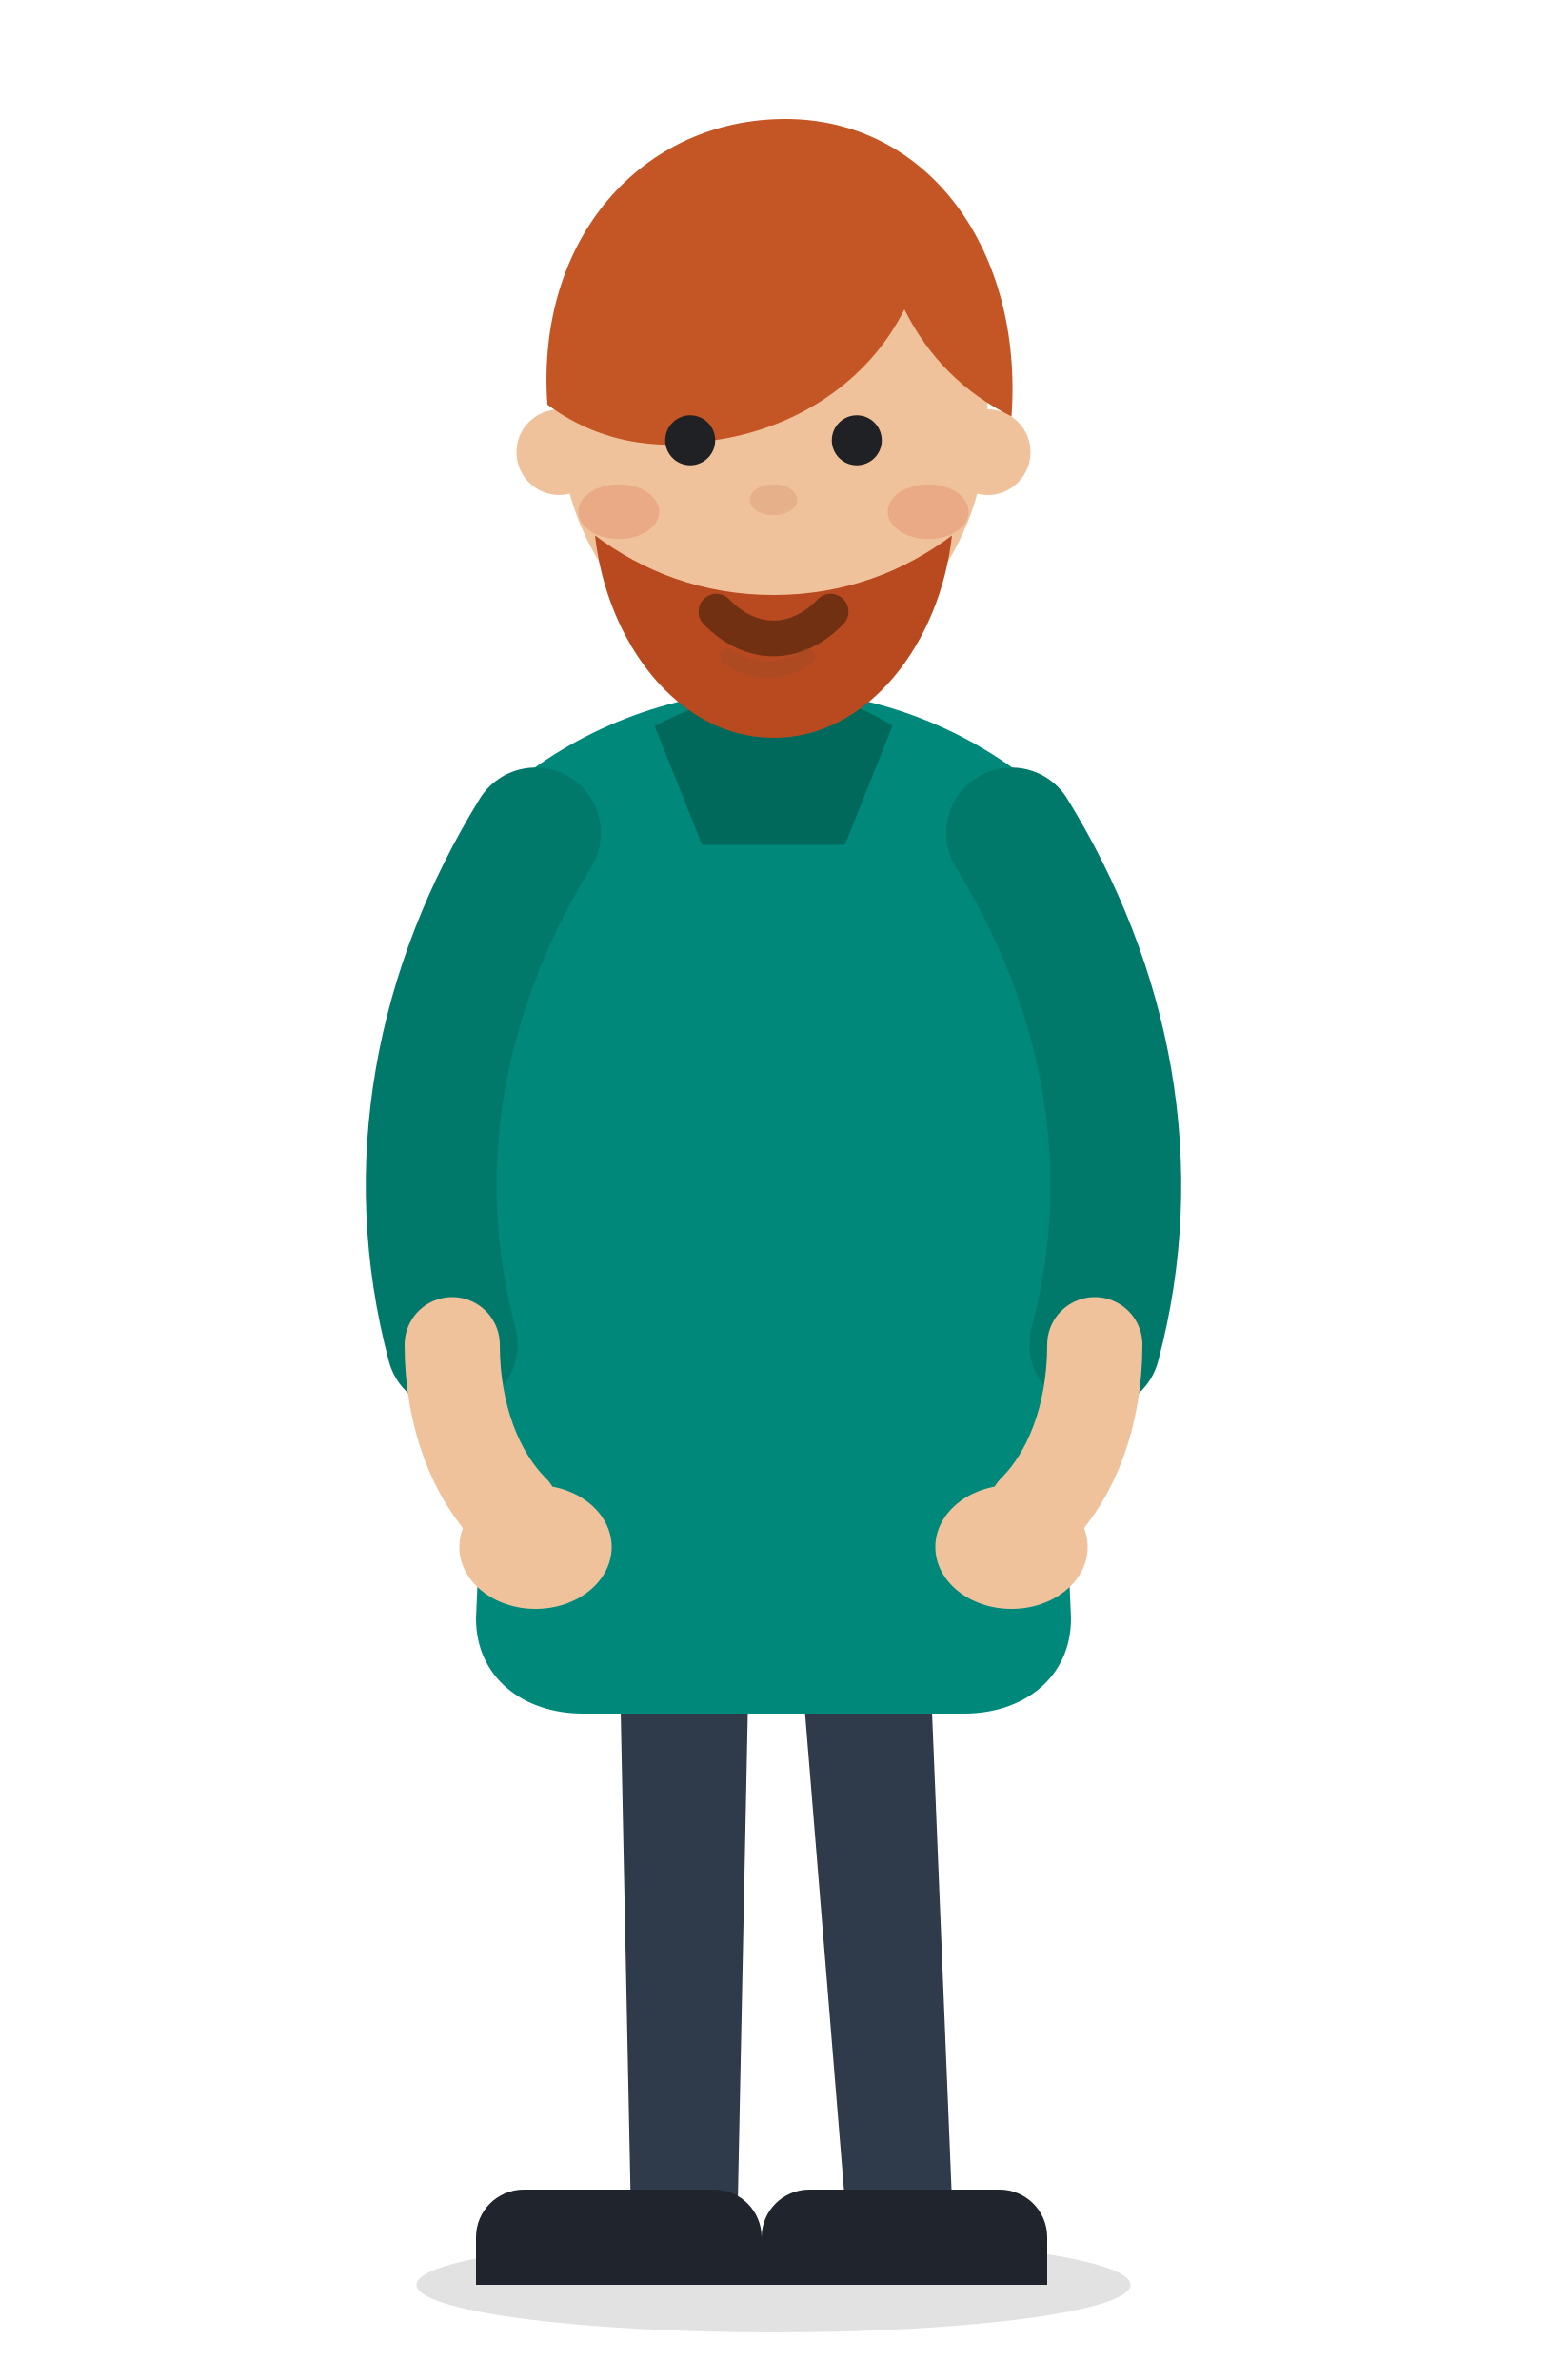
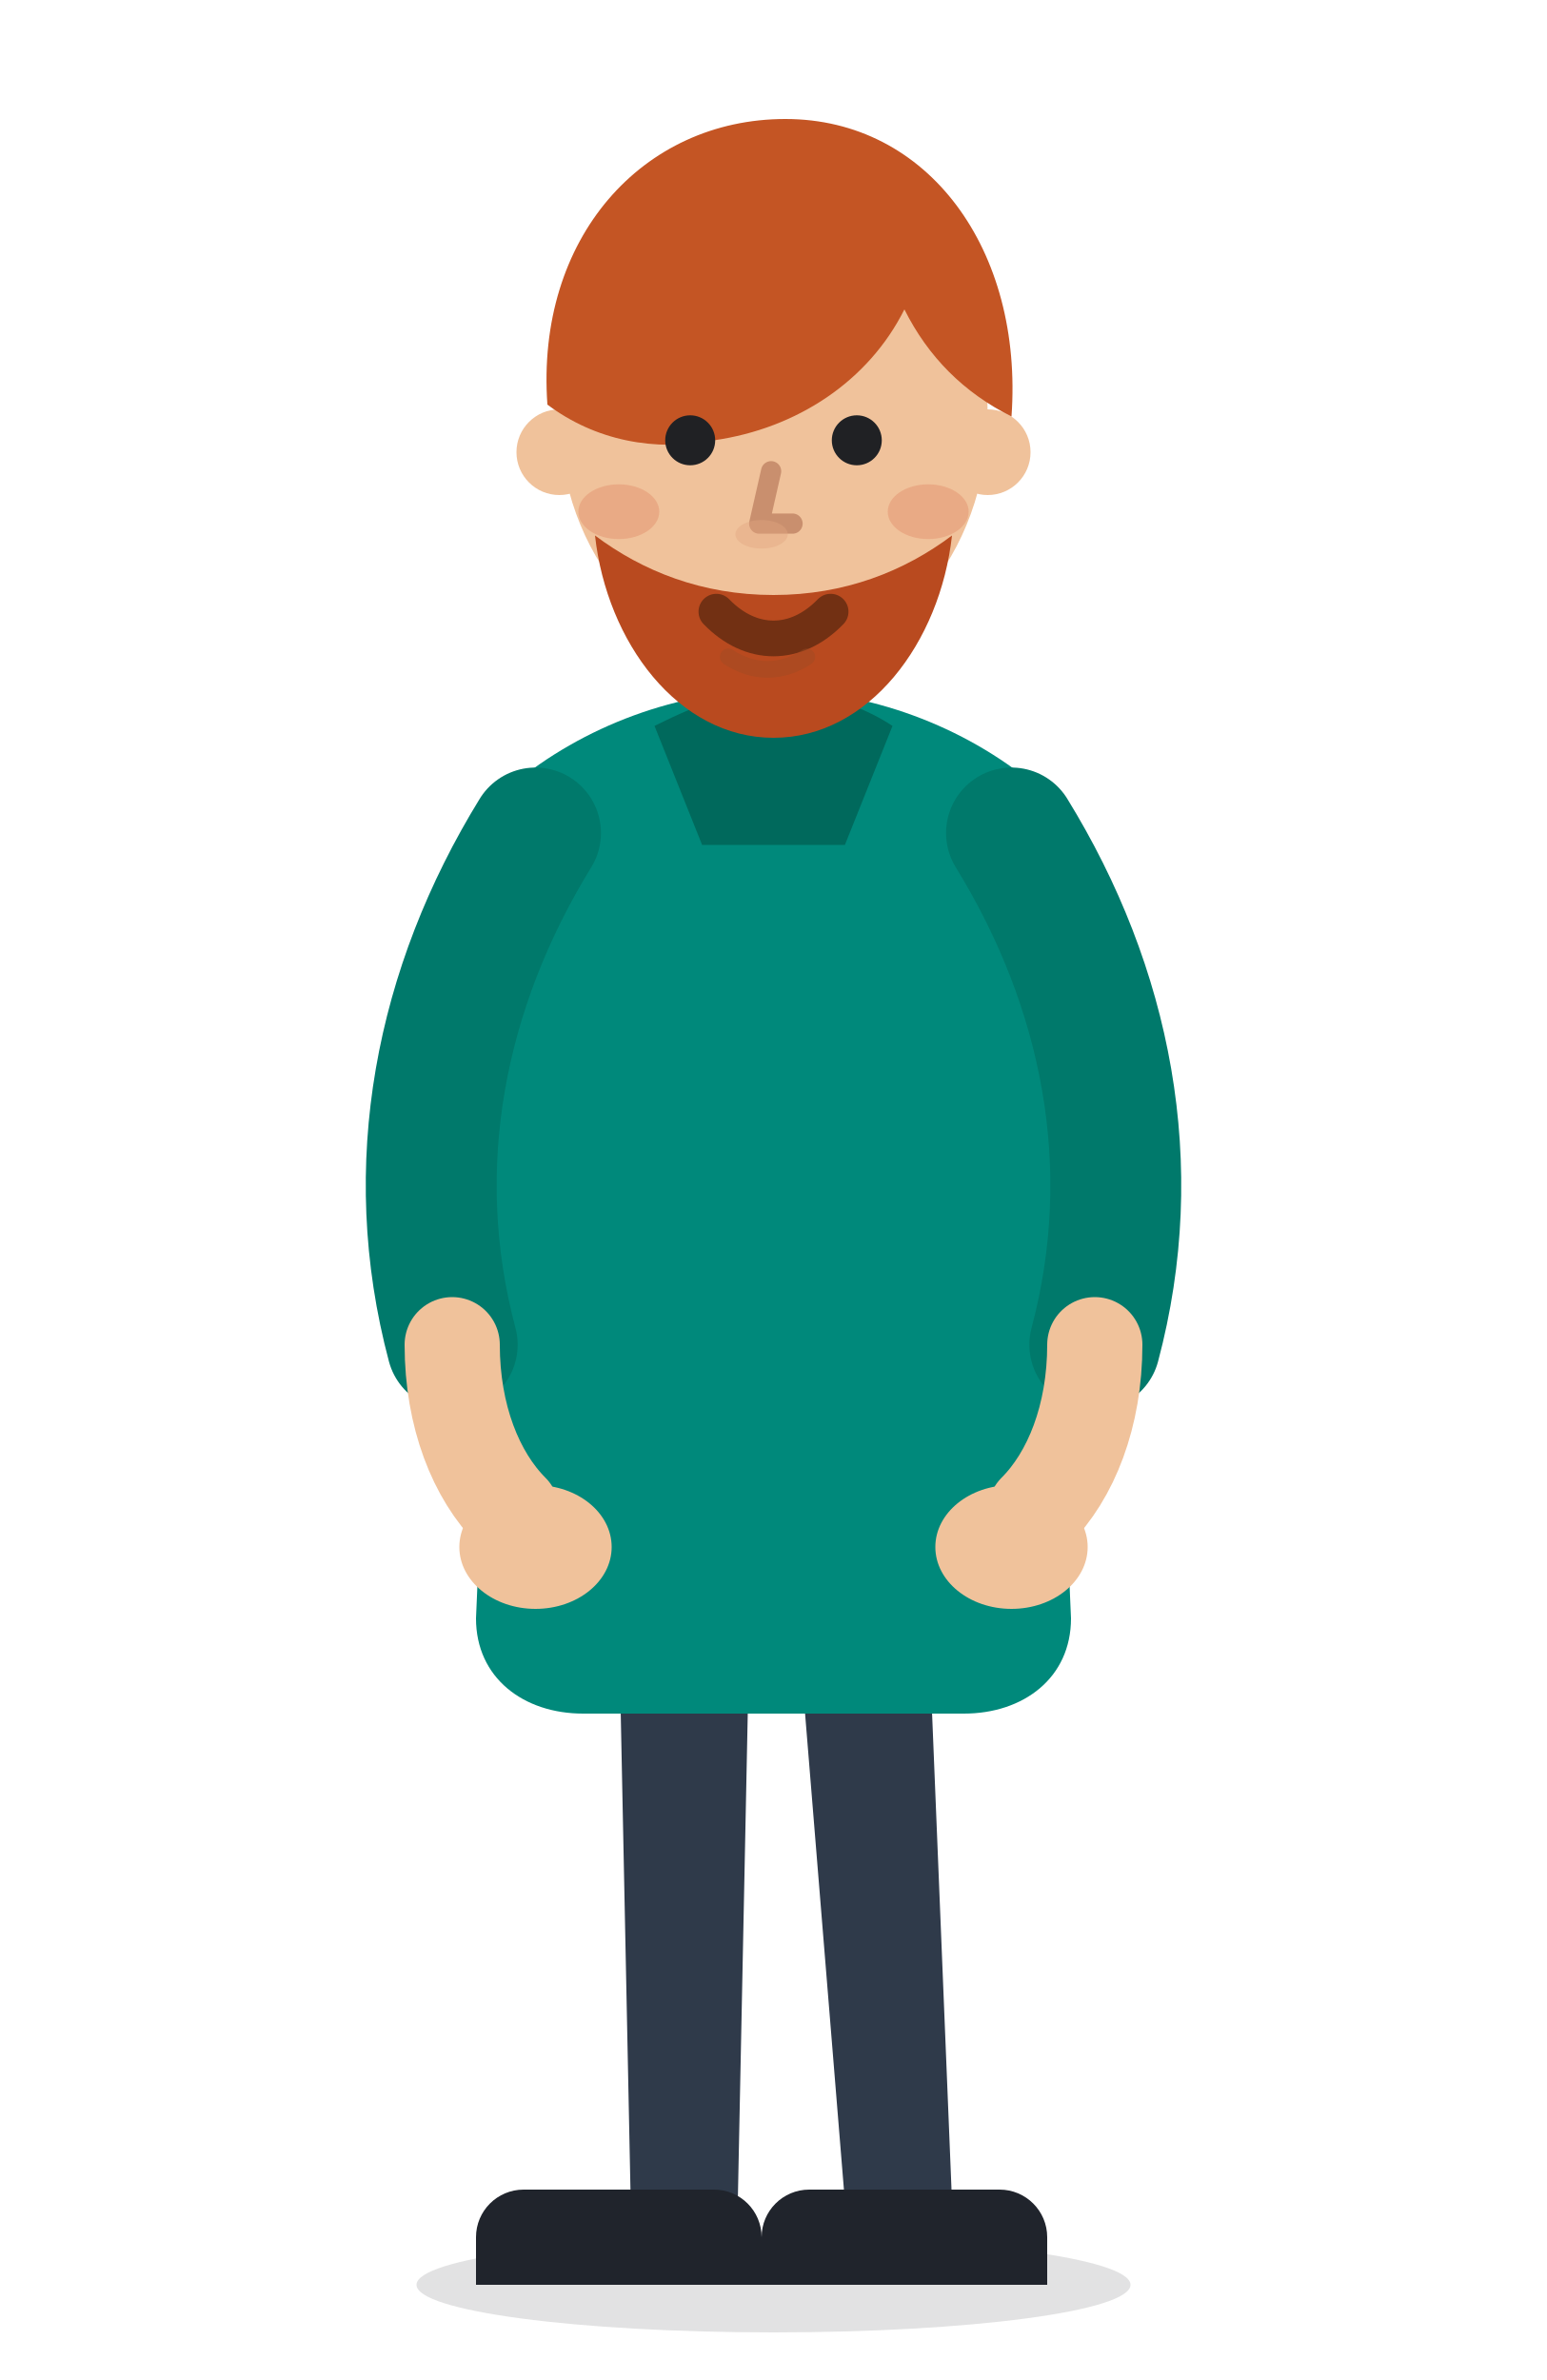
<svg xmlns="http://www.w3.org/2000/svg" viewBox="0 0 130 200" role="img" aria-label="Рыжий бородач">
  <ellipse cx="65" cy="192" rx="30" ry="4" fill="#202124" opacity=".13" />
  <path d="M52 136h11l-1 49h-9l-1-49Z" fill="#2F3A4A" />
  <path d="M67 136h11l2 49h-9l-4-49Z" fill="#2F3A4A" />
  <path d="M44 184h16a4 4 0 0 1 4 4v4H40v-4a4 4 0 0 1 4-4Z" fill="#20242C" />
  <path d="M68 184h16a4 4 0 0 1 4 4v4H64v-4a4 4 0 0 1 4-4Z" fill="#20242C" />
  <rect x="57" y="48" width="16" height="18" rx="7" fill="#F0C29B" />
  <path d="M43 66c6-5 14-8 22-8s16 3 22 8l3 70c0 5-4 8-9 8H49c-5 0-9-3-9-8l3-70Z" fill="#00897B" />
  <path d="M55 61c4-2 7-3 10-3s7 1 10 3l-4 10H59l-4-10Z" fill="#00695C" />
  <path d="M45 70c-8 13-11 28-7 43" fill="none" stroke="#00796B" stroke-width="11" stroke-linecap="round" />
  <path d="M38 113c0 6 2 11 5 14" fill="none" stroke="#F0C29B" stroke-width="8" stroke-linecap="round" />
  <ellipse cx="45" cy="130" rx="6.4" ry="5.2" fill="#F0C29B" />
  <path d="M85 70c8 13 11 28 7 43" fill="none" stroke="#00796B" stroke-width="11" stroke-linecap="round" />
  <path d="M92 113c0 6-2 11-5 14" fill="none" stroke="#F0C29B" stroke-width="8" stroke-linecap="round" />
  <ellipse cx="85" cy="130" rx="6.4" ry="5.2" fill="#F0C29B" />
  <ellipse cx="65" cy="35" rx="18" ry="21" fill="#F0C29B" />
  <circle cx="47" cy="38" r="3.6" fill="#F0C29B" />
  <circle cx="83" cy="38" r="3.6" fill="#F0C29B" />
  <path d="M46 34c-1-14 8-24 20-24 12 0 20 11 19 25-4-2-7-5-9-9-3 6-9 10-16 11-5 1-10 0-14-3Z" fill="#C45524" />
  <path d="M50 45c1 9 7 17 15 17s14-8 15-17c-4 3-9 5-15 5s-11-2-15-5Z" fill="#B94A1F" />
  <path d="M60.2 51.4c2.9 3 6.7 3 9.6 0" stroke="#6B2E12" stroke-width="3" stroke-linecap="round" fill="none" opacity=".92" />
  <path d="M61.2 55.2c2.1 1.4 4.5 1.4 6.6 0" stroke="#9A4A22" stroke-width="1.4" stroke-linecap="round" fill="none" opacity=".4" />
  <circle cx="58" cy="37" r="2.1" fill="#202124" />
  <circle cx="72" cy="37" r="2.1" fill="#202124" />
-   <ellipse cx="65" cy="42" rx="2" ry="1.3" fill="#DFA37C" opacity=".55" />
+   <path d="M64.8 39.6l-1 4.4h2.8" stroke="#C98F6E" stroke-width="1.7" stroke-linecap="round" stroke-linejoin="round" fill="none" />
+   <ellipse cx="64" cy="44.9" rx="2.2" ry="1.2" fill="#E0A57F" opacity=".4" />
  <ellipse cx="52" cy="43" rx="3.4" ry="2.3" fill="#D96B4A" opacity=".28" />
  <ellipse cx="78" cy="43" rx="3.4" ry="2.3" fill="#D96B4A" opacity=".28" />
</svg>
